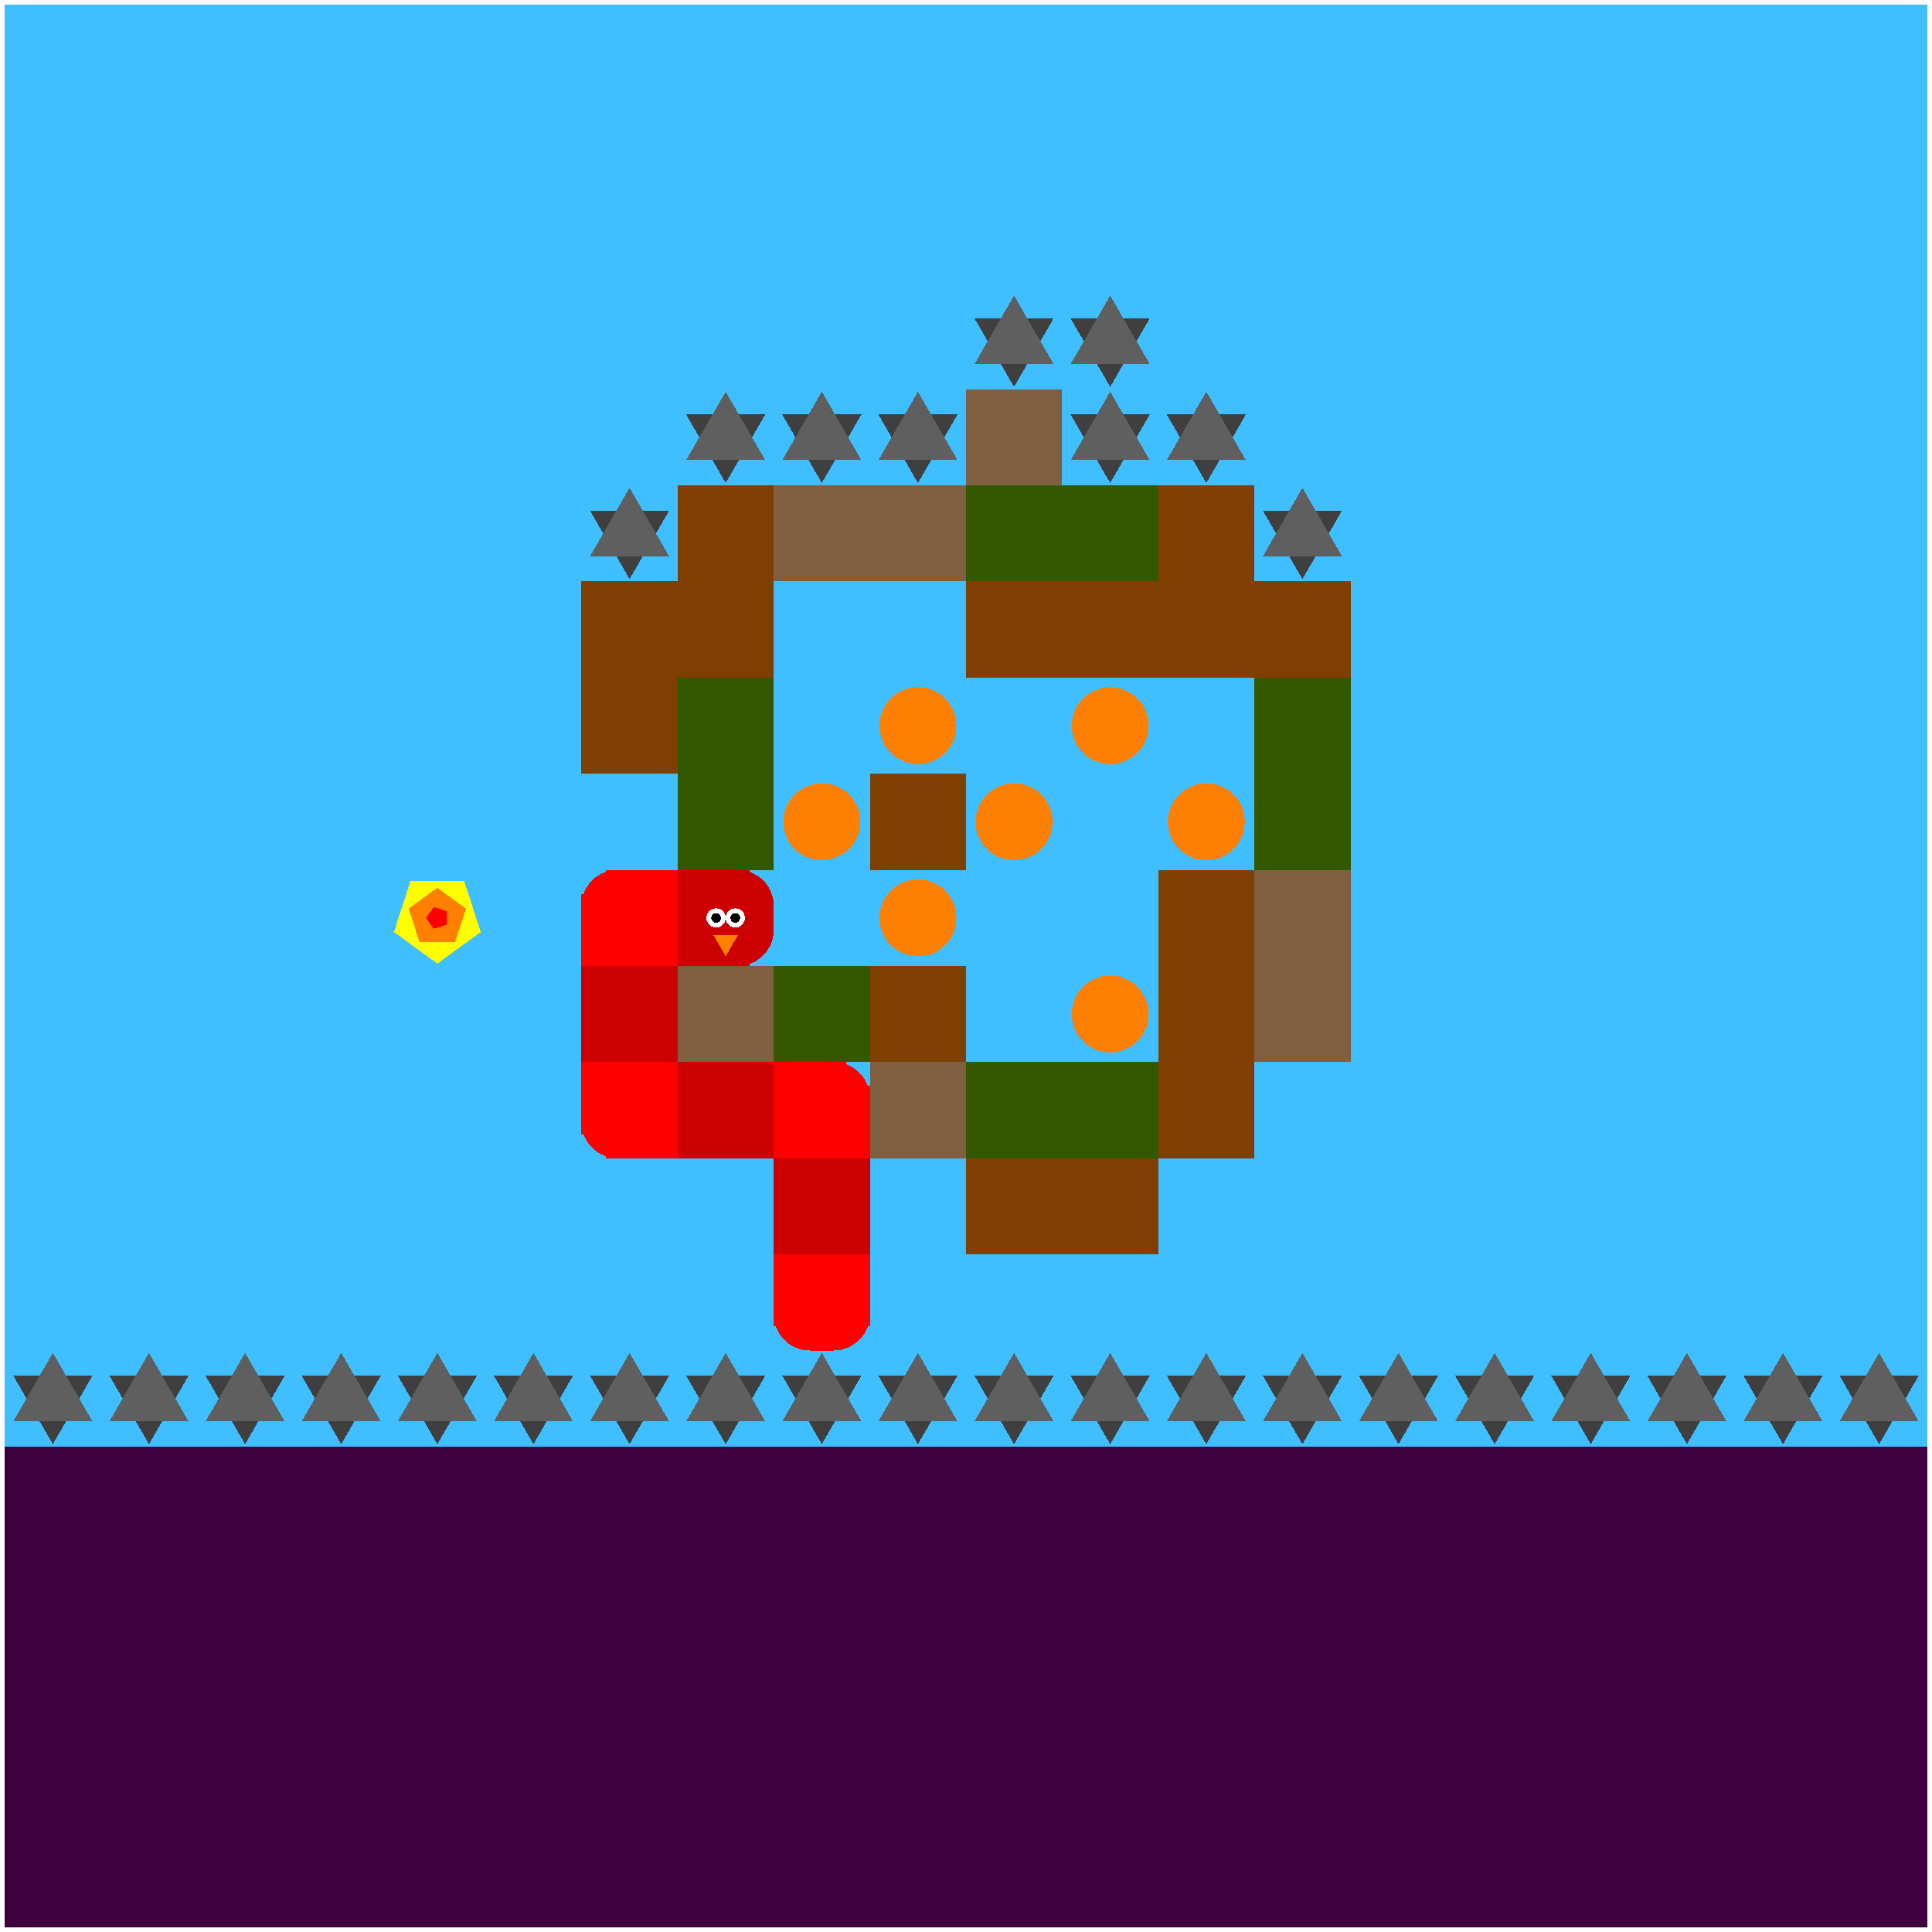
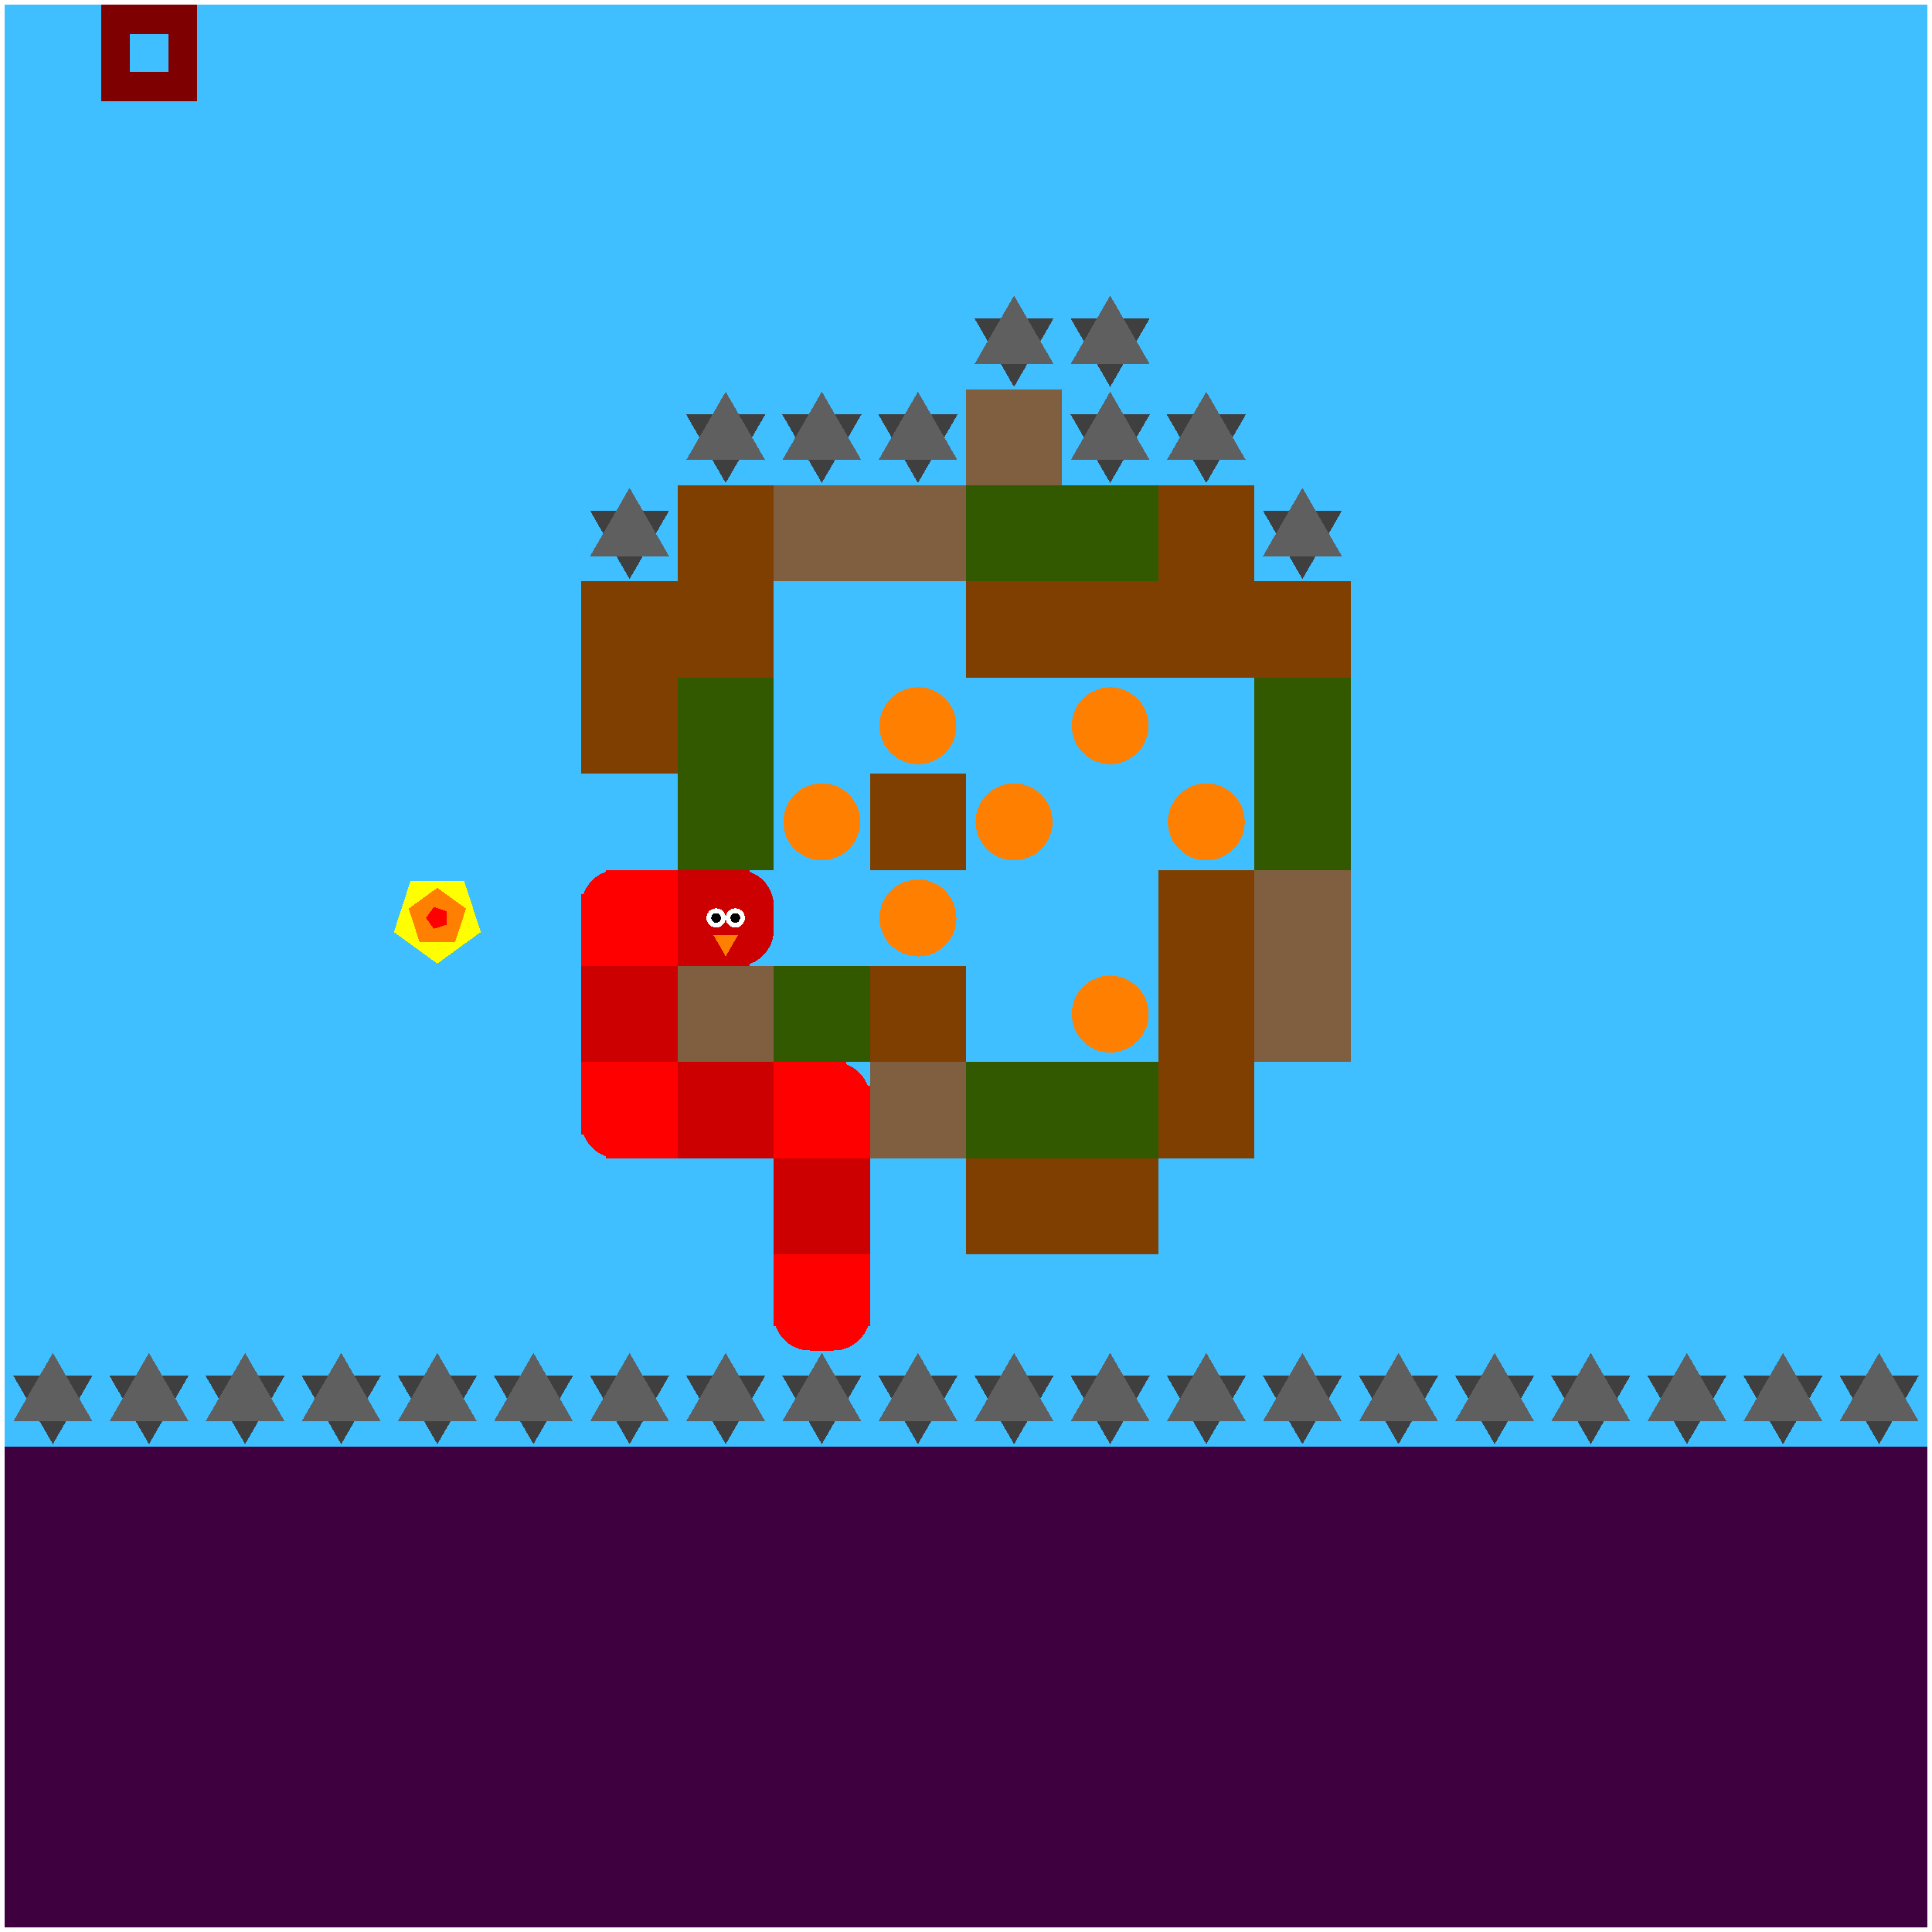
<svg xmlns="http://www.w3.org/2000/svg" version="1.1" width="403" height="403" viewBox="-1 -1 402 402" preserveAspectRatio="none" shape-rendering="crispEdges">
  <rect x="0" y="0" width="400" height="300" style="fill:rgb(63,191,255);" />
  <rect x="0" y="300" width="400" height="100" style="fill:rgb(63,0,63);" />
  <polygon points="10,299.5 18.227,285.25 1.773,285.25 10,299.5 " style="fill:rgb(63,63,63)" />
  <polygon points="18.227,294.75 10,280.5 1.773,294.75 18.227,294.75 " style="fill:rgb(95,95,95)" />
  <polygon points="30,299.5 38.227,285.25 21.773,285.25 30,299.5 " style="fill:rgb(63,63,63)" />
  <polygon points="38.227,294.75 30,280.5 21.773,294.75 38.227,294.75 " style="fill:rgb(95,95,95)" />
  <polygon points="50,299.5 58.227,285.25 41.773,285.25 50,299.5 " style="fill:rgb(63,63,63)" />
  <polygon points="58.227,294.75 50,280.5 41.773,294.75 58.227,294.75 " style="fill:rgb(95,95,95)" />
  <polygon points="70,299.5 78.227,285.25 61.773,285.25 70,299.5 " style="fill:rgb(63,63,63)" />
  <polygon points="78.227,294.75 70,280.5 61.773,294.75 78.227,294.75 " style="fill:rgb(95,95,95)" />
  <polygon points="90,199.5 99.035,192.936 95.584,182.314 84.416,182.314 80.965,192.936 90,199.5 " style="fill:rgb(255,255,0)" />
  <polygon points="93.685,195.073 95.963,188.062 90,183.73 84.037,188.062 86.315,195.073 93.685,195.073 " style="fill:rgb(255,127,0)" />
  <polygon points="91.921,191.396 91.921,188.604 89.266,187.741 87.625,190 89.266,192.259 91.921,191.396 " style="fill:rgb(255,0,0)" />
  <polygon points="90,299.5 98.227,285.25 81.773,285.25 90,299.5 " style="fill:rgb(63,63,63)" />
  <polygon points="98.227,294.75 90,280.5 81.773,294.75 98.227,294.75 " style="fill:rgb(95,95,95)" />
  <polygon points="110,299.5 118.227,285.25 101.773,285.25 110,299.5 " style="fill:rgb(63,63,63)" />
  <polygon points="118.227,294.75 110,280.5 101.773,294.75 118.227,294.75 " style="fill:rgb(95,95,95)" />
  <polygon points="130,119.5 138.227,105.25 121.773,105.25 130,119.5 " style="fill:rgb(63,63,63)" />
  <polygon points="138.227,114.75 130,100.5 121.773,114.75 138.227,114.75 " style="fill:rgb(95,95,95)" />
  <g style="fill:rgb(127,63,0);">
    <rect x="120" y="120" width="20" height="20" />
    <rect x="120" y="140" width="20" height="20" />
  </g>
  <polygon points="130,299.5 138.227,285.25 121.773,285.25 130,299.5 " style="fill:rgb(63,63,63)" />
  <polygon points="138.227,294.75 130,280.5 121.773,294.75 138.227,294.75 " style="fill:rgb(95,95,95)" />
  <polygon points="150,99.5 158.227,85.25 141.773,85.25 150,99.5 " style="fill:rgb(63,63,63)" />
  <polygon points="158.227,94.75 150,80.5 141.773,94.75 158.227,94.75 " style="fill:rgb(95,95,95)" />
  <g style="fill:rgb(127,63,0);">
    <rect x="140" y="100" width="20" height="20" />
    <rect x="140" y="120" width="20" height="20" />
  </g>
  <g style="fill:rgb(51,89,0);">
    <rect x="140" y="140" width="20" height="20" />
    <rect x="140" y="160" width="20" height="20" />
  </g>
  <rect x="140" y="200" width="20" height="20" style="fill:rgb(127,95,63);" />
  <polygon points="150,299.5 158.227,285.25 141.773,285.25 150,299.5 " style="fill:rgb(63,63,63)" />
  <polygon points="158.227,294.75 150,280.5 141.773,294.75 158.227,294.75 " style="fill:rgb(95,95,95)" />
  <polygon points="170,99.5 178.227,85.25 161.773,85.25 170,99.5 " style="fill:rgb(63,63,63)" />
  <polygon points="178.227,94.75 170,80.5 161.773,94.75 178.227,94.75 " style="fill:rgb(95,95,95)" />
  <rect x="160" y="100" width="20" height="20" style="fill:rgb(127,95,63);" />
  <rect x="160" y="200" width="20" height="20" style="fill:rgb(51,89,0);" />
  <polygon points="170,299.5 178.227,285.25 161.773,285.25 170,299.5 " style="fill:rgb(63,63,63)" />
  <polygon points="178.227,294.75 170,280.5 161.773,294.75 178.227,294.75 " style="fill:rgb(95,95,95)" />
  <polygon points="190,99.5 198.227,85.25 181.773,85.25 190,99.5 " style="fill:rgb(63,63,63)" />
  <polygon points="198.227,94.75 190,80.5 181.773,94.75 198.227,94.75 " style="fill:rgb(95,95,95)" />
  <rect x="180" y="100" width="20" height="20" style="fill:rgb(127,95,63);" />
  <g style="fill:rgb(127,63,0);">
    <rect x="180" y="160" width="20" height="20" />
    <rect x="180" y="200" width="20" height="20" />
  </g>
  <rect x="180" y="220" width="20" height="20" style="fill:rgb(127,95,63);" />
  <polygon points="190,299.5 198.227,285.25 181.773,285.25 190,299.5 " style="fill:rgb(63,63,63)" />
  <polygon points="198.227,294.75 190,280.5 181.773,294.75 198.227,294.75 " style="fill:rgb(95,95,95)" />
  <polygon points="210,79.5 218.227,65.25 201.773,65.25 210,79.5 " style="fill:rgb(63,63,63)" />
  <polygon points="218.227,74.75 210,60.5 201.773,74.75 218.227,74.75 " style="fill:rgb(95,95,95)" />
  <rect x="200" y="80" width="20" height="20" style="fill:rgb(127,95,63);" />
  <rect x="200" y="100" width="20" height="20" style="fill:rgb(51,89,0);" />
  <rect x="200" y="120" width="20" height="20" style="fill:rgb(127,63,0);" />
  <rect x="200" y="220" width="20" height="20" style="fill:rgb(51,89,0);" />
  <rect x="200" y="240" width="20" height="20" style="fill:rgb(127,63,0);" />
  <polygon points="210,299.5 218.227,285.25 201.773,285.25 210,299.5 " style="fill:rgb(63,63,63)" />
  <polygon points="218.227,294.75 210,280.5 201.773,294.75 218.227,294.75 " style="fill:rgb(95,95,95)" />
  <polygon points="230,79.5 238.227,65.25 221.773,65.25 230,79.5 " style="fill:rgb(63,63,63)" />
  <polygon points="238.227,74.75 230,60.5 221.773,74.75 238.227,74.75 " style="fill:rgb(95,95,95)" />
  <polygon points="230,99.5 238.227,85.25 221.773,85.25 230,99.5 " style="fill:rgb(63,63,63)" />
  <polygon points="238.227,94.75 230,80.5 221.773,94.75 238.227,94.75 " style="fill:rgb(95,95,95)" />
  <rect x="220" y="100" width="20" height="20" style="fill:rgb(51,89,0);" />
  <rect x="220" y="120" width="20" height="20" style="fill:rgb(127,63,0);" />
  <rect x="220" y="220" width="20" height="20" style="fill:rgb(51,89,0);" />
  <rect x="220" y="240" width="20" height="20" style="fill:rgb(127,63,0);" />
  <polygon points="230,299.5 238.227,285.25 221.773,285.25 230,299.5 " style="fill:rgb(63,63,63)" />
  <polygon points="238.227,294.75 230,280.5 221.773,294.75 238.227,294.75 " style="fill:rgb(95,95,95)" />
  <polygon points="250,99.5 258.227,85.25 241.773,85.25 250,99.5 " style="fill:rgb(63,63,63)" />
  <polygon points="258.227,94.75 250,80.5 241.773,94.75 258.227,94.75 " style="fill:rgb(95,95,95)" />
  <g style="fill:rgb(127,63,0);">
    <rect x="240" y="100" width="20" height="20" />
    <rect x="240" y="120" width="20" height="20" />
    <rect x="240" y="180" width="20" height="20" />
    <rect x="240" y="200" width="20" height="20" />
    <rect x="240" y="220" width="20" height="20" />
  </g>
  <polygon points="250,299.5 258.227,285.25 241.773,285.25 250,299.5 " style="fill:rgb(63,63,63)" />
  <polygon points="258.227,294.75 250,280.5 241.773,294.75 258.227,294.75 " style="fill:rgb(95,95,95)" />
  <polygon points="270,119.5 278.227,105.25 261.773,105.25 270,119.5 " style="fill:rgb(63,63,63)" />
  <polygon points="278.227,114.75 270,100.5 261.773,114.75 278.227,114.75 " style="fill:rgb(95,95,95)" />
  <rect x="260" y="120" width="20" height="20" style="fill:rgb(127,63,0);" />
  <g style="fill:rgb(51,89,0);">
    <rect x="260" y="140" width="20" height="20" />
    <rect x="260" y="160" width="20" height="20" />
  </g>
  <g style="fill:rgb(127,95,63);">
    <rect x="260" y="180" width="20" height="20" />
    <rect x="260" y="200" width="20" height="20" />
  </g>
  <polygon points="270,299.5 278.227,285.25 261.773,285.25 270,299.5 " style="fill:rgb(63,63,63)" />
  <polygon points="278.227,294.75 270,280.5 261.773,294.75 278.227,294.75 " style="fill:rgb(95,95,95)" />
  <polygon points="290,299.5 298.227,285.25 281.773,285.25 290,299.5 " style="fill:rgb(63,63,63)" />
  <polygon points="298.227,294.75 290,280.5 281.773,294.75 298.227,294.75 " style="fill:rgb(95,95,95)" />
  <polygon points="310,299.5 318.227,285.25 301.773,285.25 310,299.5 " style="fill:rgb(63,63,63)" />
  <polygon points="318.227,294.75 310,280.5 301.773,294.75 318.227,294.75 " style="fill:rgb(95,95,95)" />
  <polygon points="330,299.5 338.227,285.25 321.773,285.25 330,299.5 " style="fill:rgb(63,63,63)" />
  <polygon points="338.227,294.75 330,280.5 321.773,294.75 338.227,294.75 " style="fill:rgb(95,95,95)" />
  <polygon points="350,299.5 358.227,285.25 341.773,285.25 350,299.5 " style="fill:rgb(63,63,63)" />
  <polygon points="358.227,294.75 350,280.5 341.773,294.75 358.227,294.75 " style="fill:rgb(95,95,95)" />
  <polygon points="370,299.5 378.227,285.25 361.773,285.25 370,299.5 " style="fill:rgb(63,63,63)" />
  <polygon points="378.227,294.75 370,280.5 361.773,294.75 378.227,294.75 " style="fill:rgb(95,95,95)" />
  <polygon points="390,299.5 398.227,285.25 381.773,285.25 390,299.5 " style="fill:rgb(63,63,63)" />
  <polygon points="398.227,294.75 390,280.5 381.773,294.75 398.227,294.75 " style="fill:rgb(95,95,95)" />
  <g style="fill:rgb(204,0,0);">
    <rect x="140" y="187.5" width="20" height="5" />
    <rect x="147.5" y="180" width="5" height="20" />
    <rect x="140" y="180" width="15" height="15" />
    <rect x="140" y="185" width="15" height="15" />
  </g>
  <circle cx="152.5" cy="187.5" r="7.5" style="fill:rgb(204,0,0);stroke-width:1" />
  <circle cx="152.5" cy="192.5" r="7.5" style="fill:rgb(204,0,0);stroke-width:1" />
  <circle cx="152" cy="190" r="2" style="fill:rgb(255,255,255);stroke-width:1" />
  <circle cx="152" cy="190" r="1" style="fill:rgb(0,0,0);stroke-width:1" />
  <circle cx="148" cy="190" r="2" style="fill:rgb(255,255,255);stroke-width:1" />
  <circle cx="148" cy="190" r="1" style="fill:rgb(0,0,0);stroke-width:1" />
  <polygon points="147.402,193.5 150,198 152.598,193.5 147.402,193.5 " style="fill:rgb(255,127,0)" />
  <g style="fill:rgb(255,0,0);">
    <rect x="120" y="187.5" width="20" height="5" />
    <rect x="127.5" y="180" width="5" height="20" />
  </g>
  <circle cx="127.5" cy="187.5" r="7.5" style="fill:rgb(255,0,0);stroke-width:1" />
  <g style="fill:rgb(255,0,0);">
    <rect x="120" y="185" width="15" height="15" />
    <rect x="125" y="180" width="15" height="15" />
    <rect x="125" y="185" width="15" height="15" />
  </g>
  <g style="fill:rgb(204,0,0);">
    <rect x="120" y="207.5" width="20" height="5" />
    <rect x="127.5" y="200" width="5" height="20" />
    <rect x="120" y="200" width="15" height="15" />
    <rect x="120" y="205" width="15" height="15" />
    <rect x="125" y="200" width="15" height="15" />
    <rect x="125" y="205" width="15" height="15" />
  </g>
  <g style="fill:rgb(255,0,0);">
    <rect x="120" y="227.5" width="20" height="5" />
    <rect x="127.5" y="220" width="5" height="20" />
    <rect x="120" y="220" width="15" height="15" />
  </g>
  <circle cx="127.5" cy="232.5" r="7.5" style="fill:rgb(255,0,0);stroke-width:1" />
  <g style="fill:rgb(255,0,0);">
    <rect x="125" y="220" width="15" height="15" />
    <rect x="125" y="225" width="15" height="15" />
  </g>
  <g style="fill:rgb(204,0,0);">
    <rect x="140" y="227.5" width="20" height="5" />
    <rect x="147.5" y="220" width="5" height="20" />
    <rect x="140" y="220" width="15" height="15" />
    <rect x="140" y="225" width="15" height="15" />
    <rect x="145" y="220" width="15" height="15" />
    <rect x="145" y="225" width="15" height="15" />
  </g>
  <g style="fill:rgb(255,0,0);">
    <rect x="160" y="227.5" width="20" height="5" />
    <rect x="167.5" y="220" width="5" height="20" />
    <rect x="160" y="220" width="15" height="15" />
    <rect x="160" y="225" width="15" height="15" />
  </g>
  <circle cx="172.5" cy="227.5" r="7.5" style="fill:rgb(255,0,0);stroke-width:1" />
  <rect x="165" y="225" width="15" height="15" style="fill:rgb(255,0,0);" />
  <g style="fill:rgb(204,0,0);">
    <rect x="160" y="247.5" width="20" height="5" />
    <rect x="167.5" y="240" width="5" height="20" />
    <rect x="160" y="240" width="15" height="15" />
    <rect x="160" y="245" width="15" height="15" />
    <rect x="165" y="240" width="15" height="15" />
    <rect x="165" y="245" width="15" height="15" />
  </g>
  <g style="fill:rgb(255,0,0);">
    <rect x="160" y="267.5" width="20" height="5" />
    <rect x="167.5" y="260" width="5" height="20" />
    <rect x="160" y="260" width="15" height="15" />
  </g>
  <circle cx="167.5" cy="272.5" r="7.5" style="fill:rgb(255,0,0);stroke-width:1" />
  <rect x="165" y="260" width="15" height="15" style="fill:rgb(255,0,0);" />
  <circle cx="172.5" cy="272.5" r="7.5" style="fill:rgb(255,0,0);stroke-width:1" />
+   <rect x="23" y="3" width="14" height="14" style="fill:none;stroke:rgb(127,0,0);stroke-width:6" />
  <circle cx="190" cy="150" r="8" style="fill:rgb(255,127,0);stroke-width:1" />
  <circle cx="230" cy="150" r="8" style="fill:rgb(255,127,0);stroke-width:1" />
  <circle cx="170" cy="170" r="8" style="fill:rgb(255,127,0);stroke-width:1" />
  <circle cx="210" cy="170" r="8" style="fill:rgb(255,127,0);stroke-width:1" />
  <circle cx="250" cy="170" r="8" style="fill:rgb(255,127,0);stroke-width:1" />
  <circle cx="190" cy="190" r="8" style="fill:rgb(255,127,0);stroke-width:1" />
  <circle cx="230" cy="210" r="8" style="fill:rgb(255,127,0);stroke-width:1" />
+   <path d="M 30 10 L" stroke="rgb(102,0,0)" stroke-width="0.015" fill="none" />
</svg>
